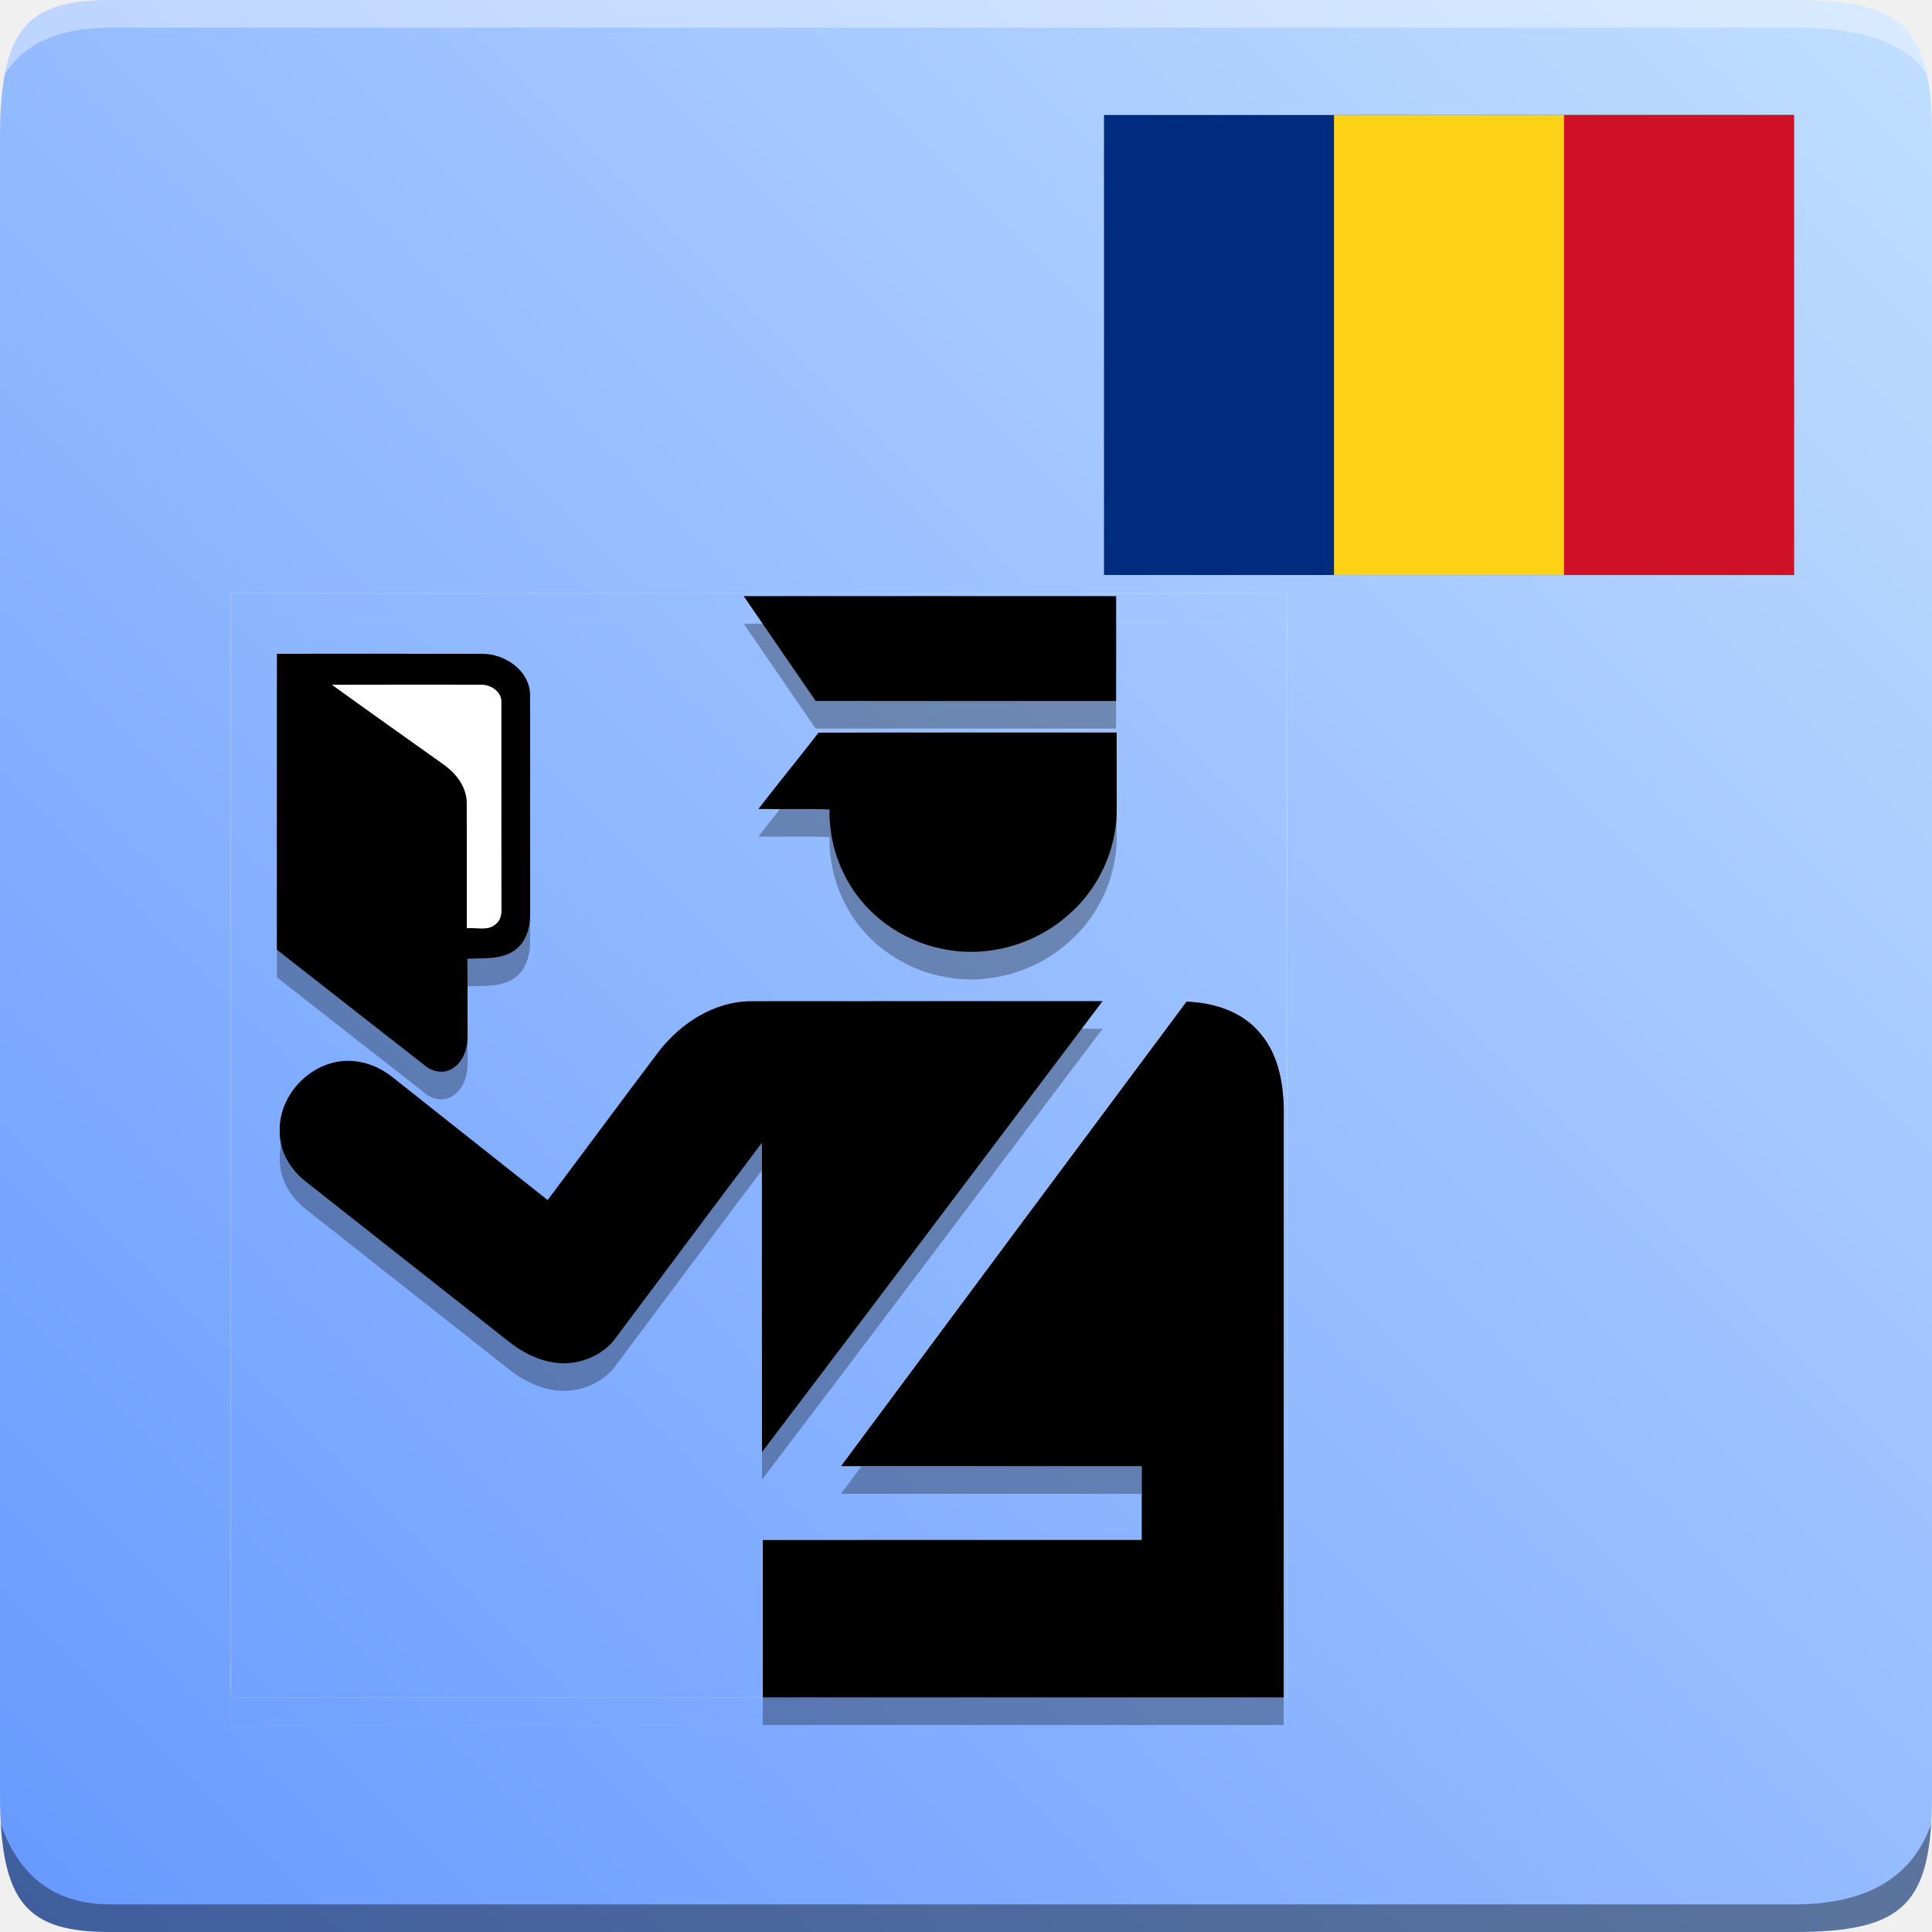
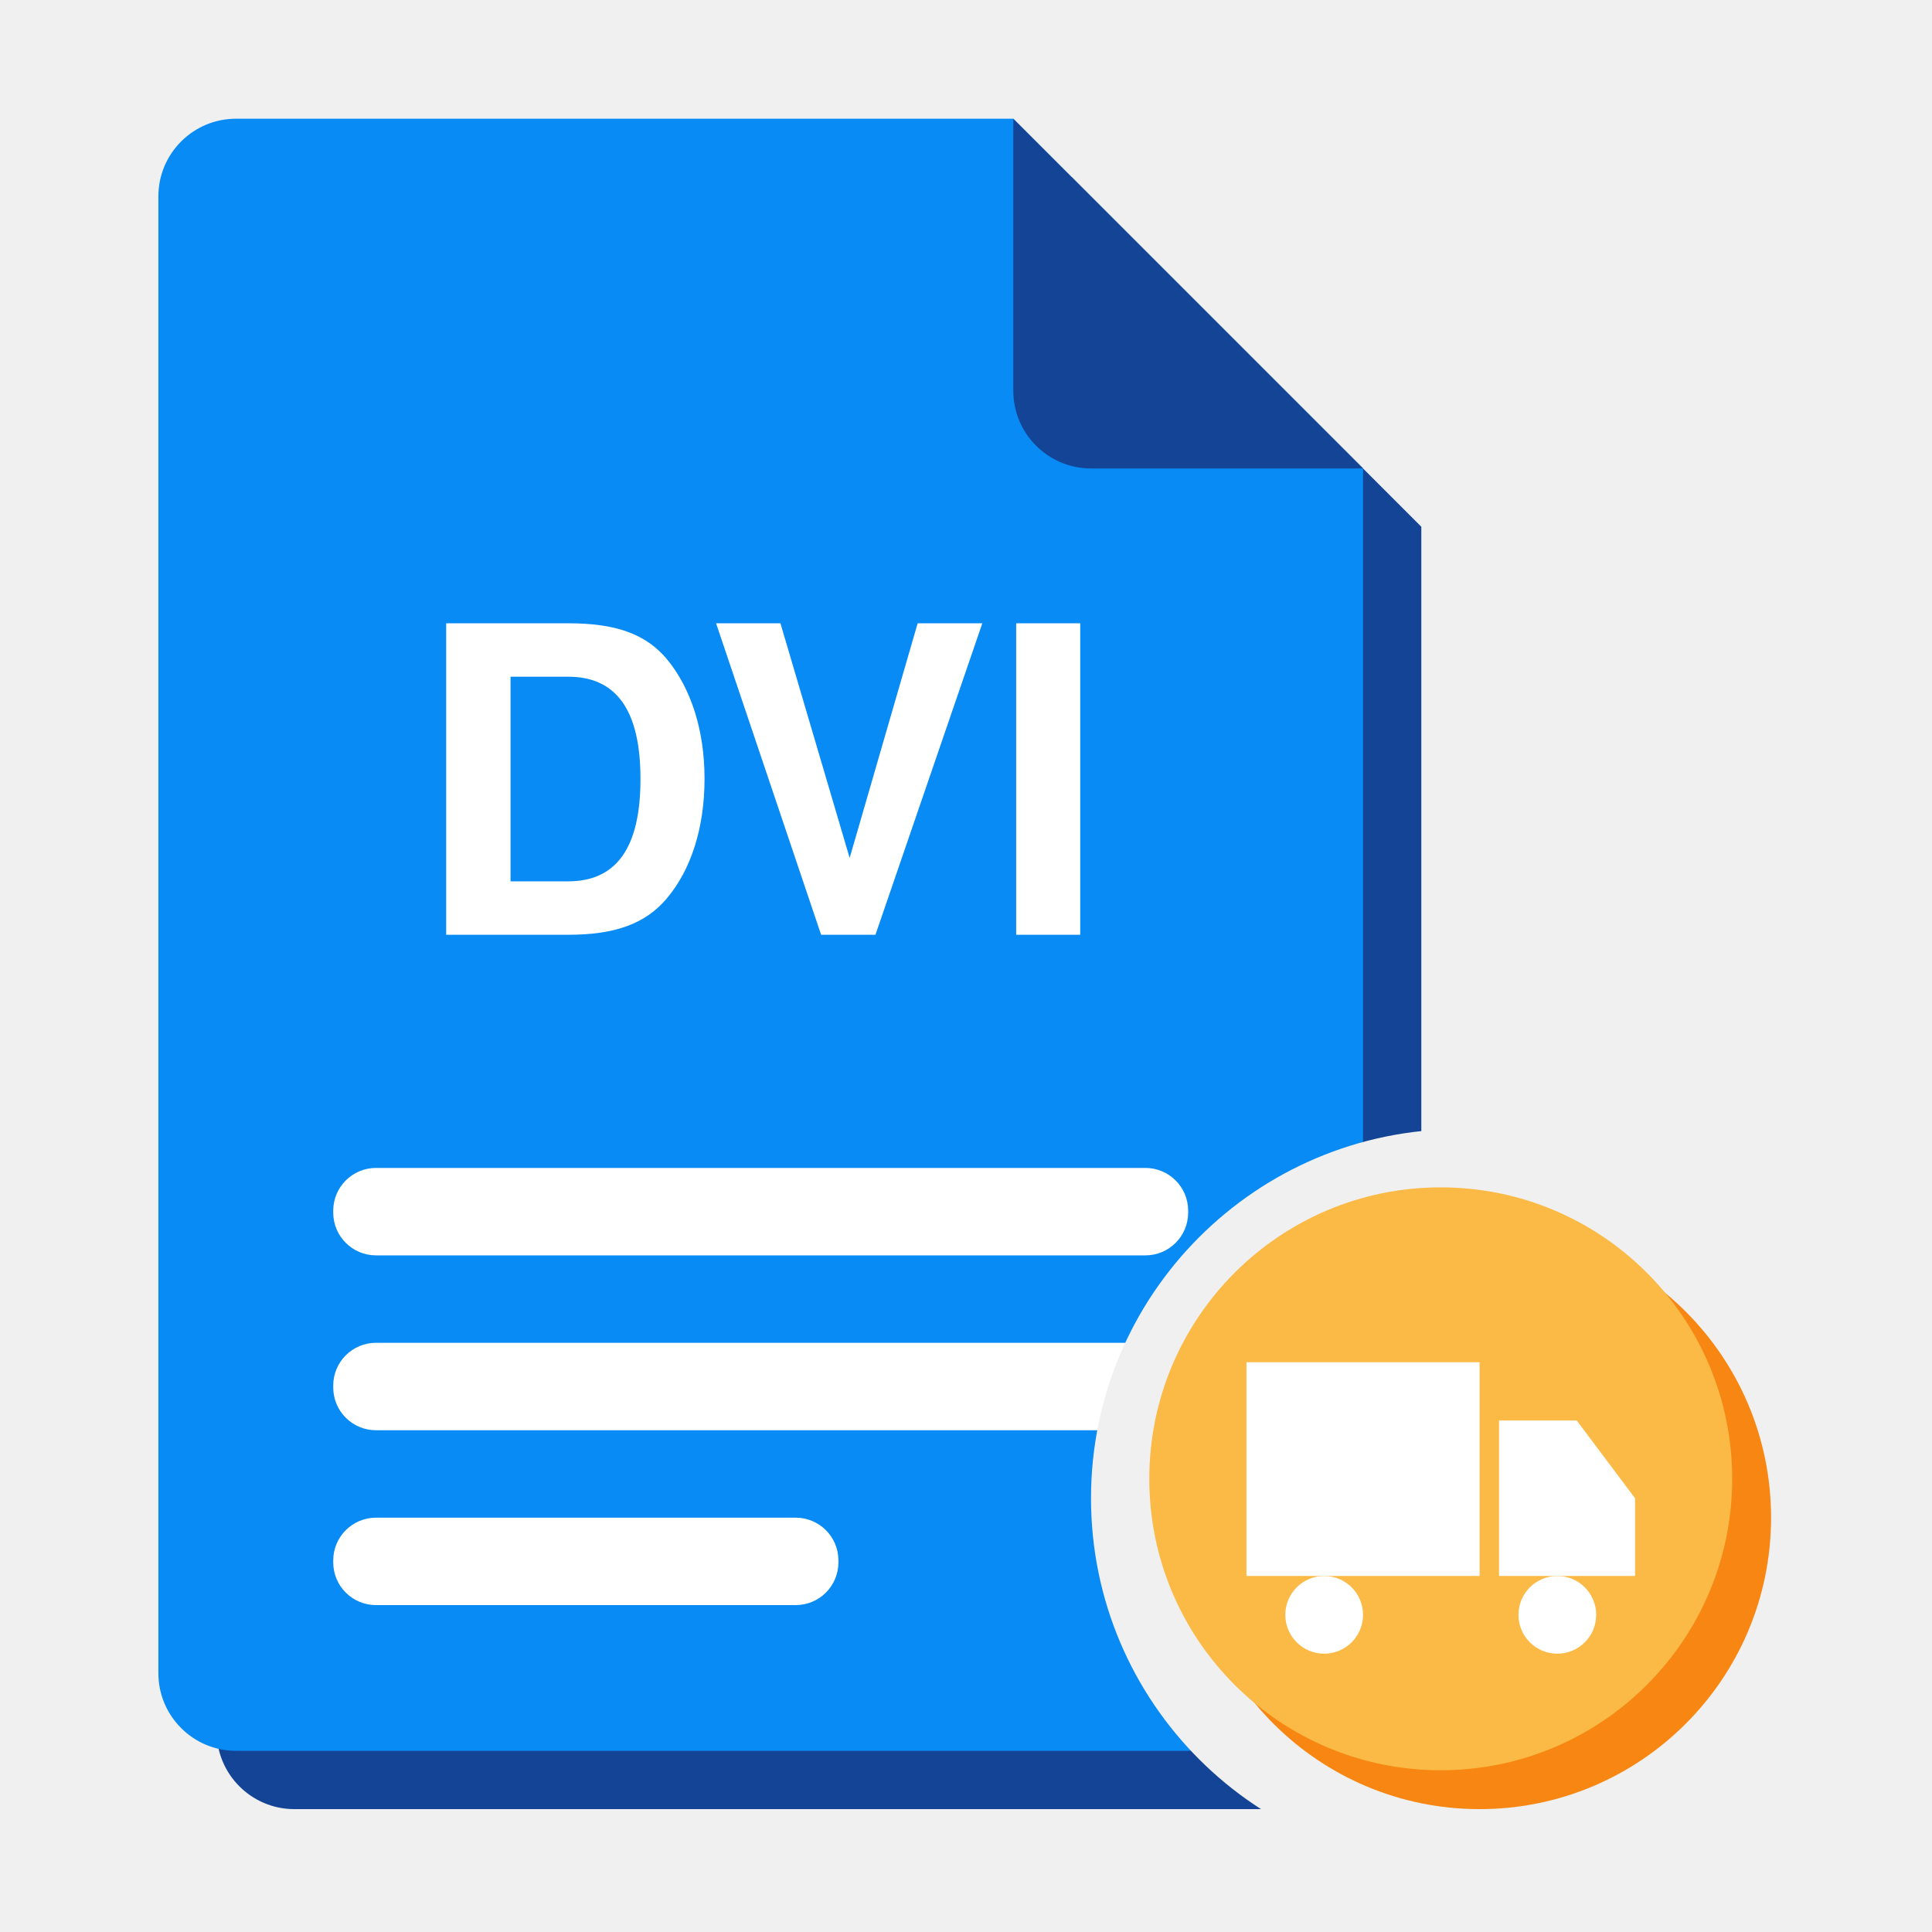
- <svg xmlns="http://www.w3.org/2000/svg" xmlns:xlink="http://www.w3.org/1999/xlink" width="140" height="140" viewBox="0 0 70 70">
-   <defs>
-     <path id="a" d="M4 0h61c4 0 5 1 5 5v60c0 4-1 5-5 5H4c-3 0-4-1-4-5V5c0-4 1-5 4-5z" />
-     <linearGradient id="c" x1="100%" x2="0%" y1="0%" y2="100%">
-       <stop offset="0%" stop-color="#C2DFFF" />
-       <stop offset="100%" stop-color="#6698FF" />-
-         </linearGradient>
-     <svg id="d" width="359pt" height="375pt" viewBox="0 0 359 375" version="1.1">
-       <defs>
-         <clipPath id="clip0">
-           <rect width="359" height="375" />
-         </clipPath>
-       </defs>
-       <g id="surface0" clip-path="url(#clip0)">
-         <path style="fill: none; stroke-width: 0.1; stroke-linecap: butt; stroke-linejoin: miter; stroke: rgb(100%,100%,100%); opacity: 1;stroke-miterlimit: 10;" d="M 0 0 L 359 0 L 359 375 L 357.749 375 C 357.753 309.671 357.739 244.342 357.757 179.013 C 358.011 168.704 356.734 157.446 349.726 149.346 C 343.669 141.999 333.953 138.938 324.709 138.648 C 285.539 191.233 246.379 243.825 207.311 296.486 C 241.374 296.518 275.437 296.481 309.501 296.505 C 309.502 304.834 309.502 313.164 309.501 321.495 C 266.584 321.514 223.668 321.491 180.752 321.507 C 180.744 339.337 180.751 357.168 180.749 375 L 0 375 L 0 0 Z M 0 0 " transform="matrix(1,0,0,1,0,0)" />
-         <path style="fill: none; stroke-width: 0.1; stroke-linecap: butt; stroke-linejoin: miter; stroke: rgb(0%,0%,0%); opacity: 1;stroke-miterlimit: 10;" d="M 174.419 0.995 C 216.528 0.972 258.64 0.951 300.749 0.99 C 300.74 12.829 300.767 24.669 300.735 36.509 C 266.753 36.485 232.772 36.503 198.791 36.499 C 190.662 24.668 182.512 12.851 174.419 0.995 Z M 174.419 0.995 " transform="matrix(1,0,0,1,0,0)" />
-         <path style="stroke: none; fill-rule: nonzero; fill: rgb(0%,0%,0%); opacity: 1;" d="M 174.419 0.995 C 216.528 0.972 258.64 0.951 300.749 0.99 C 300.74 12.829 300.767 24.669 300.735 36.509 C 266.753 36.485 232.772 36.503 198.791 36.499 C 190.662 24.668 182.512 12.851 174.419 0.995 Z M 174.419 0.995 " />
-         <path style="stroke: none; fill-rule: nonzero; fill: rgb(0%,0%,0%); opacity: 1;" d="M 15.751 20.506 C 39.185 20.512 62.621 20.473 86.055 20.524 C 93.43 20.757 101.302 26.137 101.737 33.981 C 101.772 59.025 101.729 84.07 101.758 109.115 C 101.768 113.661 100.32 118.647 96.383 121.322 C 91.72 124.522 85.773 123.795 80.426 124.118 C 80.596 132.734 80.438 141.353 80.514 149.97 C 80.618 154.214 79.203 159.014 75.4 161.361 C 72.449 163.324 68.412 162.523 65.869 160.251 C 49.156 147.192 32.435 134.142 15.751 121.046 C 15.748 87.532 15.748 54.019 15.751 20.506 Z M 15.751 20.506 " />
-         <path style="stroke: none; fill-rule: nonzero; fill: rgb(100%,100%,100%); opacity: 1;" d="M 34.419 31.032 C 51.306 30.966 68.195 31.005 85.082 31.009 C 88.353 30.941 92.147 33.347 91.992 36.95 C 92.02 60.313 91.978 83.677 92.012 107.04 C 92.086 108.904 91.774 110.992 90.213 112.224 C 87.576 114.827 83.538 113.398 80.252 113.742 C 80.221 99.448 80.306 85.152 80.214 70.86 C 80.062 65.66 76.688 61.264 72.627 58.321 C 59.904 49.207 47.089 40.219 34.419 31.032 Z M 34.419 31.032 " />
-         <path style="stroke: none; fill-rule: nonzero; fill: rgb(0%,0%,0%); opacity: 1;" d="M 199.703 47.315 C 233.464 47.162 267.228 47.301 300.991 47.246 C 301.013 56.155 300.985 65.064 301.009 73.974 C 300.839 87.186 294.869 100.175 284.932 108.892 C 273.566 119.214 257.215 123.929 242.133 120.8 C 227.82 118.119 214.816 108.598 208.445 95.436 C 205.017 88.637 203.284 80.995 203.464 73.383 C 195.419 73.062 187.361 73.375 179.312 73.218 C 185.988 64.49 193.017 56.036 199.703 47.315 Z M 199.703 47.315 " />
-         <path style="stroke: none; fill-rule: nonzero; fill: rgb(0%,0%,0%); opacity: 1;" d="M 145.557 155.465 C 153.113 145.811 164.429 138.514 177.01 138.527 C 216.735 138.468 256.462 138.517 296.189 138.504 C 257.671 189.581 219.222 240.718 180.527 291.66 C 180.465 256.635 180.525 221.611 180.497 186.586 C 163.59 208.994 146.843 231.524 130.012 253.99 C 125.817 258.847 119.328 261.567 112.939 261.518 C 106.488 261.384 100.379 258.61 95.302 254.767 C 72.01 236.37 48.661 218.042 25.365 199.649 C 20.35 195.658 16.644 189.566 16.713 183.023 C 16.087 170.413 27.407 158.69 40.022 158.77 C 45.407 158.81 50.652 160.892 54.86 164.2 C 72.494 178.137 90.066 192.152 107.715 206.07 C 120.359 189.223 132.861 172.271 145.557 155.465 Z M 145.557 155.465 " />
-         <path style="stroke: none; fill-rule: nonzero; fill: rgb(0%,0%,0%); opacity: 1;" d="M 207.311 296.486 C 246.379 243.825 285.539 191.233 324.709 138.648 C 333.953 138.938 343.669 141.999 349.726 149.346 C 356.734 157.446 358.011 168.704 357.757 179.013 C 357.739 244.342 357.753 309.671 357.749 375 L 180.749 375 C 180.751 357.168 180.744 339.337 180.752 321.507 C 223.668 321.491 266.584 321.514 309.501 321.495 C 309.502 313.164 309.502 304.834 309.501 296.505 C 275.437 296.481 241.374 296.518 207.311 296.486 Z M 207.311 296.486 " />
+ <svg xmlns="http://www.w3.org/2000/svg" width="256" height="256" viewBox="0 0 100 100">
+   <g transform="translate(-1.86,0.11) scale(1.0057)">
+     <defs>
+       <mask id="cut" maskUnits="userSpaceOnUse" x="-20" y="-20" width="140" height="140">
+         <rect x="-20" y="-20" width="140" height="140" fill="#fff" />
+         <circle cx="77" cy="77" r="19" fill="#000" />
+       </mask>
+     </defs>
+     <g mask="url(#cut)">
+       <g transform="translate(3,3)" fill="#144496">
+         <path d="M14,6 h40 l18,18 v62 a4,4 0 0 1 -4,4 h-54 a4,4 0 0 1 -4,-4 v-76 a4,4 0 0 1 4,-4z" />
      </g>
-     </svg>
-   </defs>
-   <g fill="none" fill-rule="evenodd">
-     <mask id="b" fill="#fff">
-       <use xlink:href="#a" />
-     </mask>
-     <g mask="url(#b)">
-       <path fill="url(#c)" d="M0 0H70V70H0z" />
-       <path fill="#FFF" fill-opacity=".383" d="M4 1h61c2.667 0 4.333.667 5 2V0H0v3c.667-1.333 2-2 4-2z" />
-       <path fill="#000" fill-opacity=".383" d="M4 69h61c2.667 0 4.333-1 5-3v4H0v-4c.667 2 2 3 4 3z" />
-       <svg x="40" y="0" width="25" height="25" viewBox="0 0 3 2">
-         <rect width="3" height="2" x="0" y="0" fill="#002B7F" />
-         <rect width="2" height="2" x="1" y="0" fill="#FCD116" />
-         <rect width="1" height="2" x="2" y="0" fill="#CE1126" />
-       </svg>
-       <svg fill="#FFF" x="5" y="20" width="45" height="45" viewBox="0 0 576 512">
-         <use fill="#000" fill-rule="nonzero" opacity=".3" xlink:href="#d" />
-       </svg>
-       <svg fill="#FFF" x="5" y="19" width="45" height="45" viewBox="0 0 576 512">
-         <use fill="#FFF" fill-rule="nonzero" xlink:href="#d" />
-       </svg>
+       <g fill="#088BF5">
+         <path d="M14,6 h40 l18,18 v62 a4,4 0 0 1 -4,4 h-54 a4,4 0 0 1 -4,-4 v-76 a4,4 0 0 1 4,-4z" />
+       </g>
+       <path d="M54,6 v14 a4,4 0 0 0 4,4 h14z" fill="#144496" />
+       <text x="41" y="48" font-family="Helvetica, Arial, sans-serif" font-weight="bold" font-size="22" fill="#FFFFFF" text-anchor="middle">DVI</text>
+       <rect x="19" y="60" width="44" height="4.5" rx="2.2" fill="#FFFFFF" />
+       <rect x="19" y="69" width="44" height="4.5" rx="2.2" fill="#FFFFFF" />
+       <rect x="19" y="78" width="26" height="4.5" rx="2.2" fill="#FFFFFF" />
    </g>
+     <circle cx="78" cy="78" r="15" fill="#F78613" />
+     <circle cx="76" cy="76" r="15" fill="#FBB945" />
+     <path d="M66,70 h12 v11 h-12z M79,73 h4 l3,4 v4 h-7z" fill="#FFFFFF" />
+     <circle cx="70" cy="83" r="2" fill="#FFFFFF" />
+     <circle cx="82" cy="83" r="2" fill="#FFFFFF" />
  </g>
</svg>
